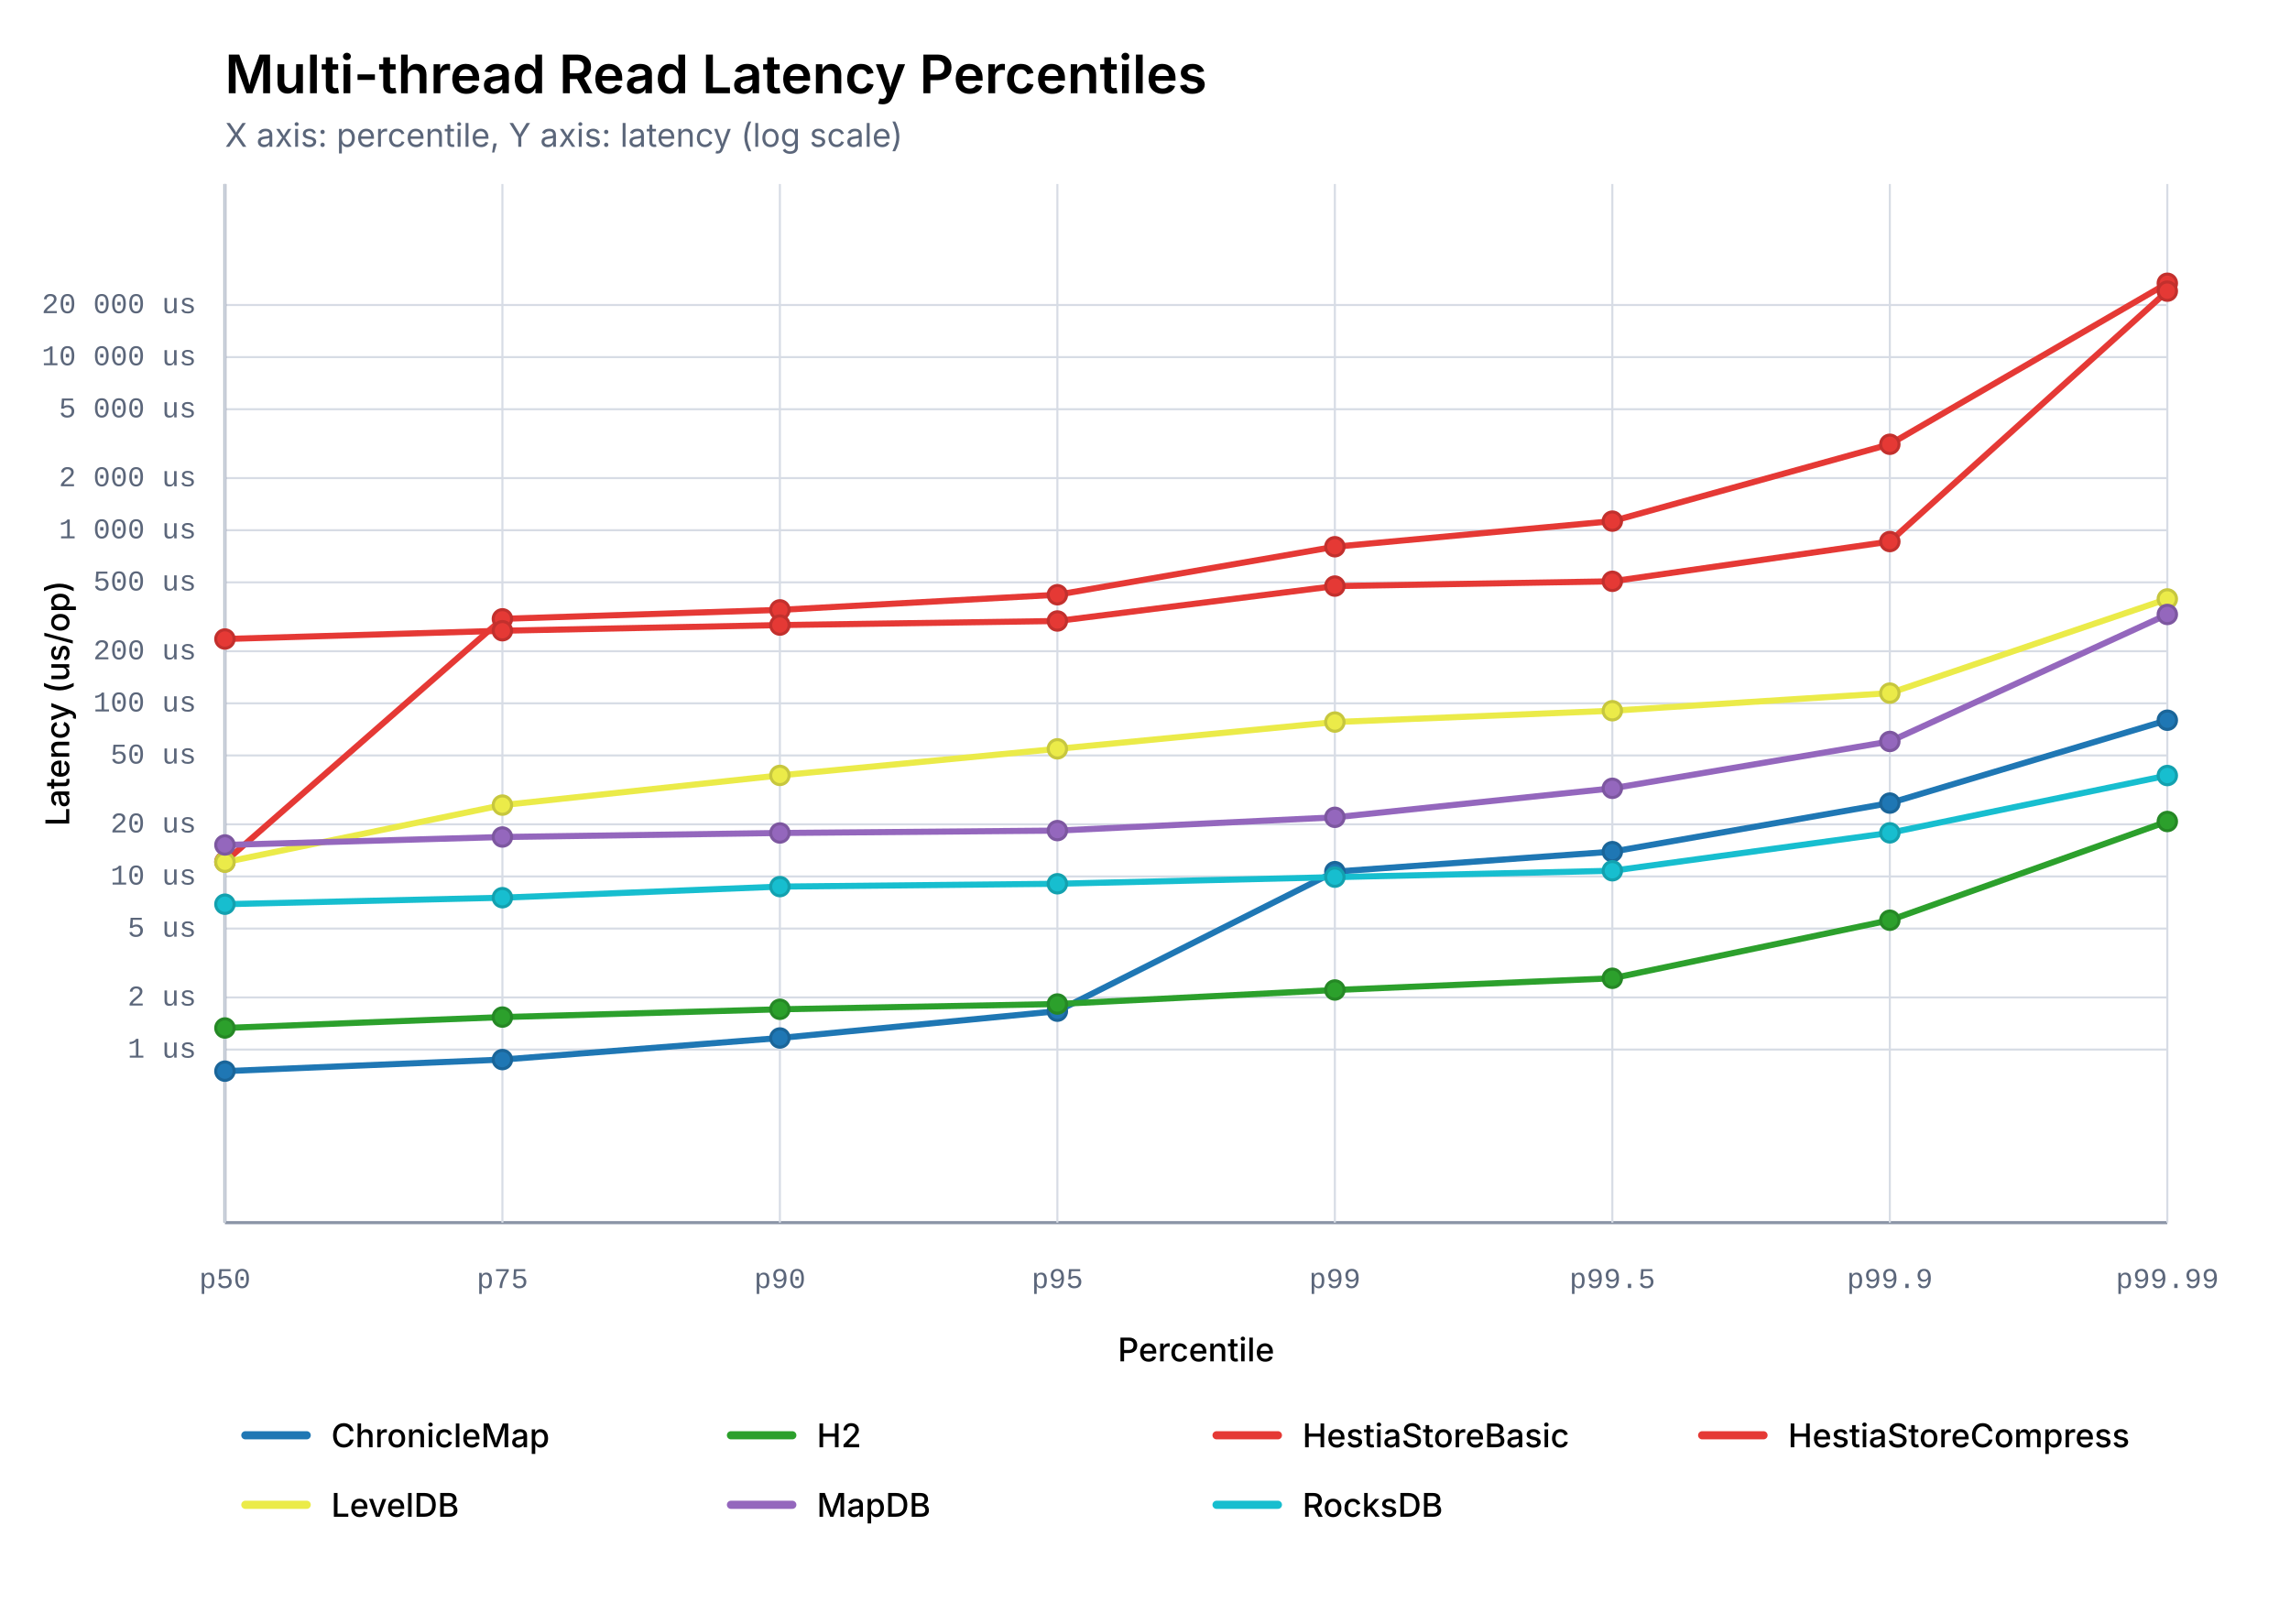
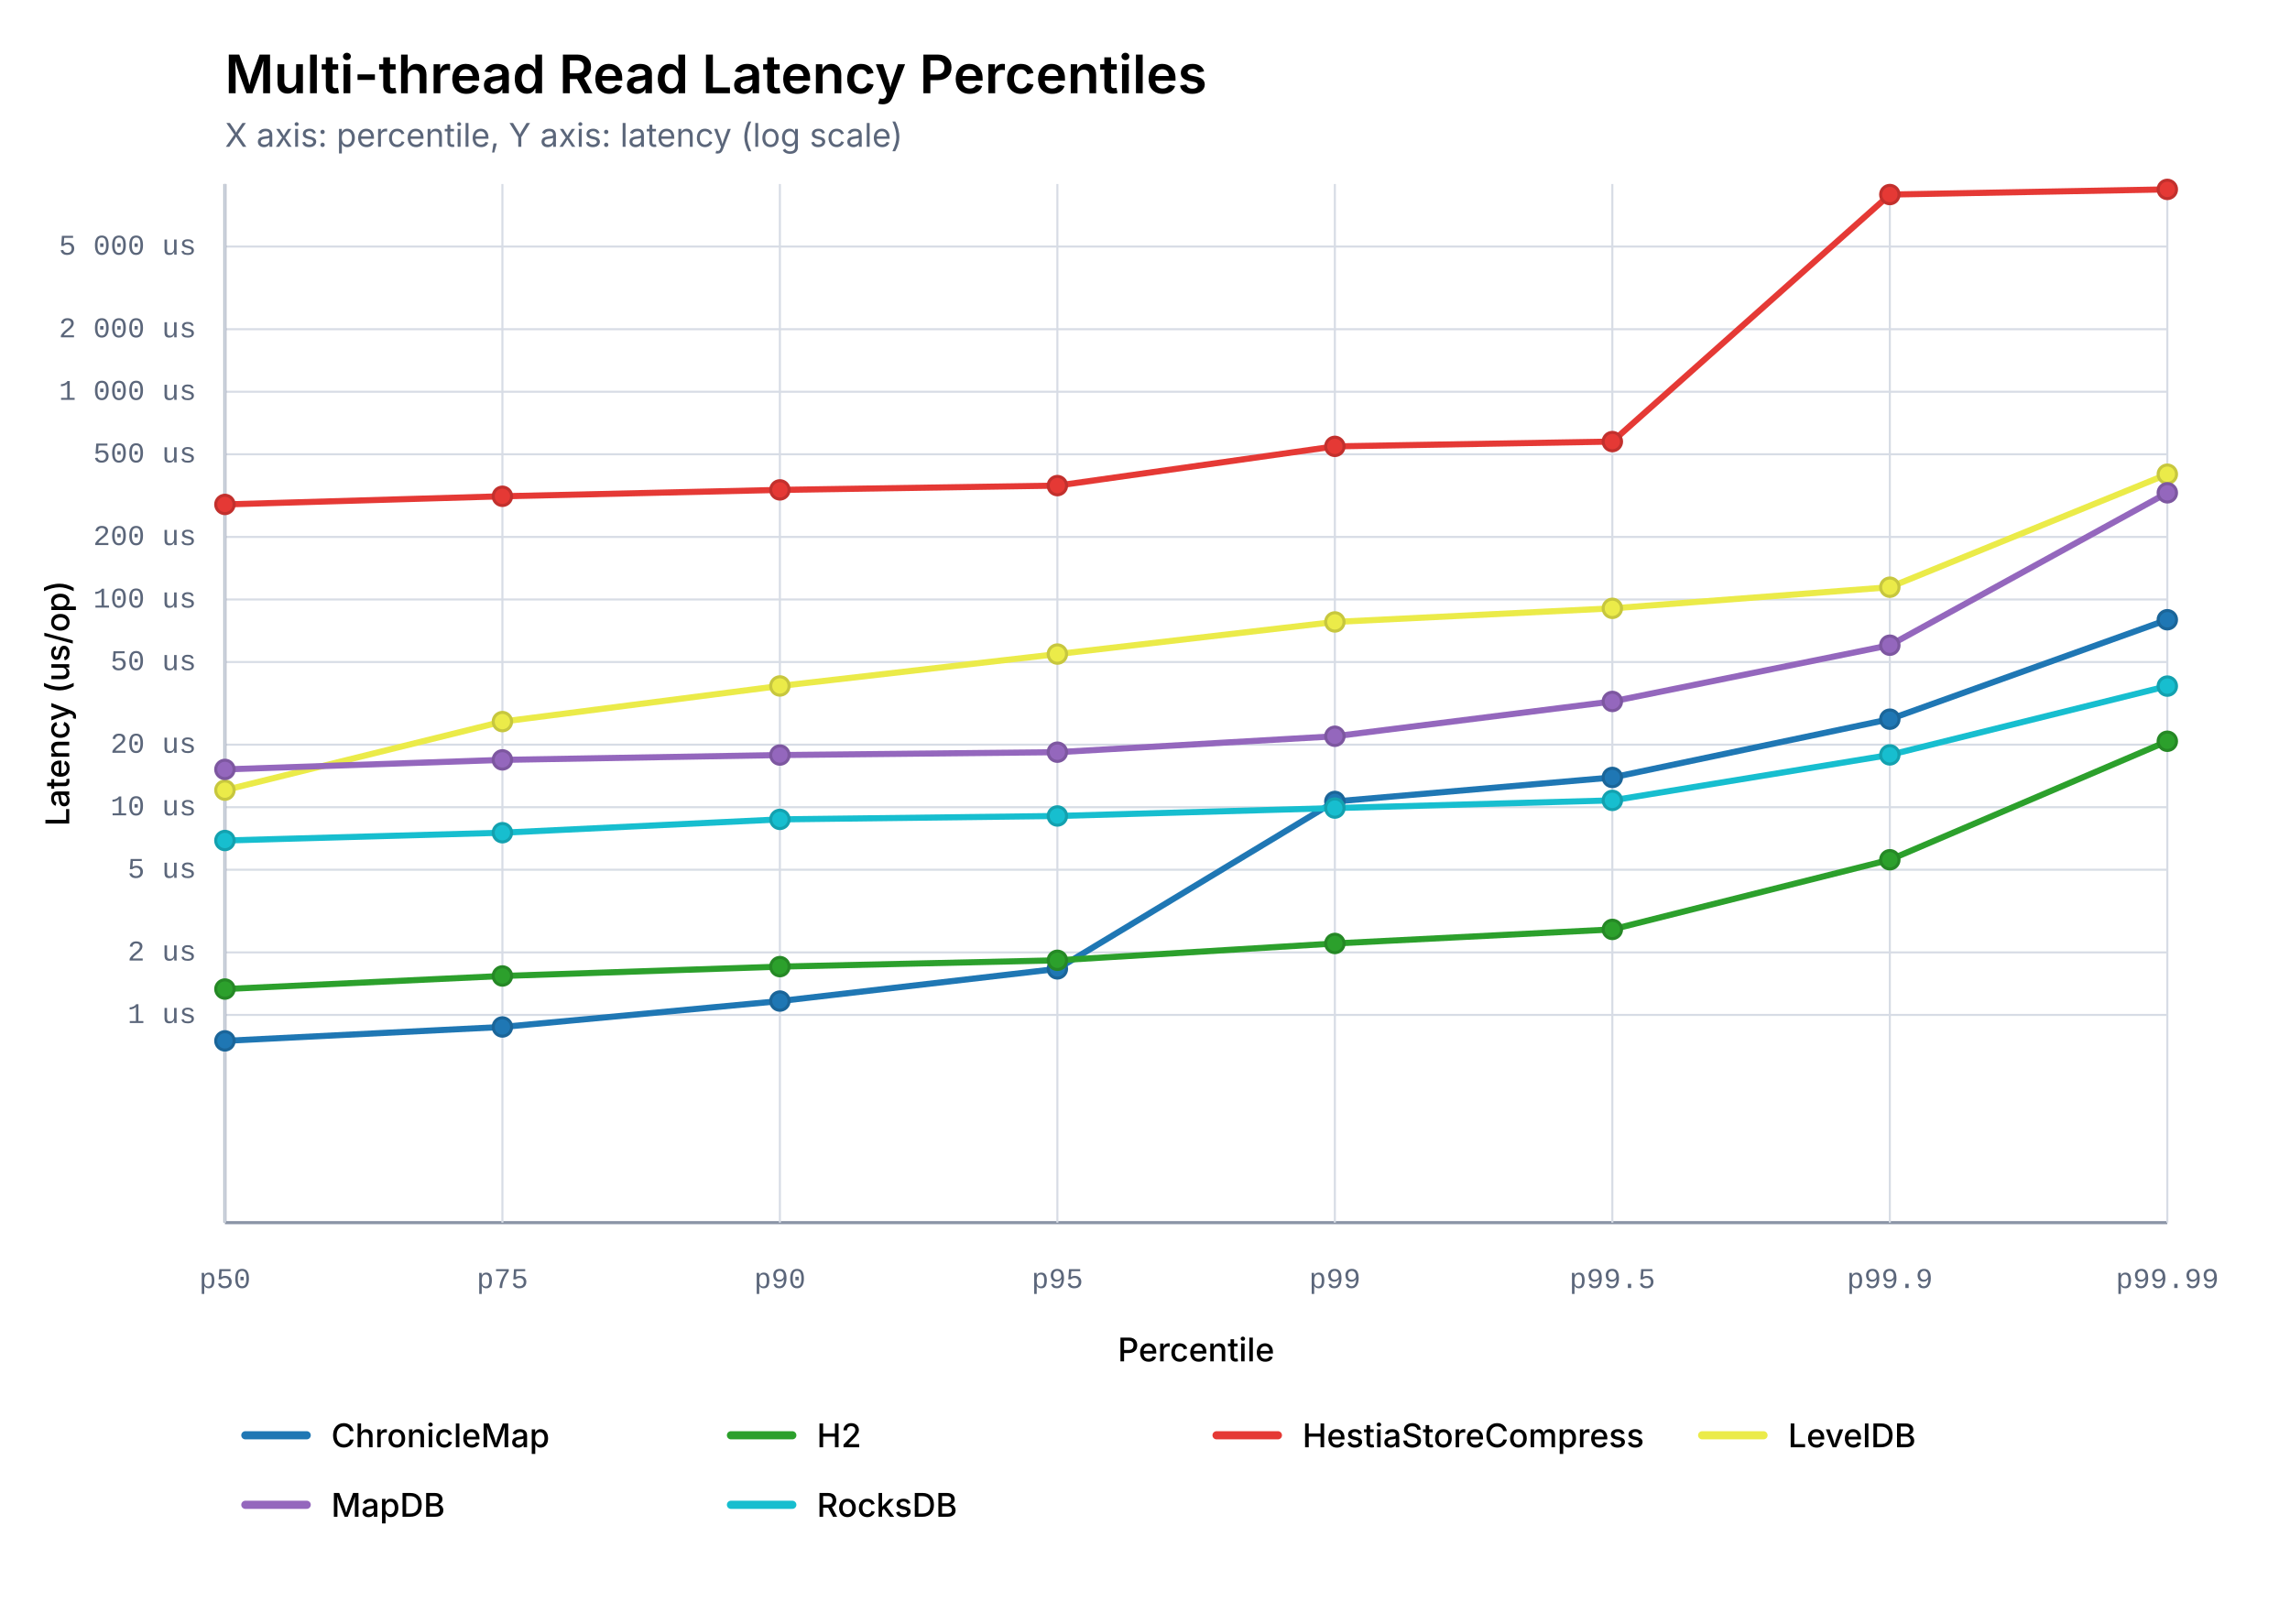
<svg xmlns="http://www.w3.org/2000/svg" width="1120" height="794" viewBox="0 0 1120 794">
  <style>
        text { fill: currentColor; dominant-baseline: middle; }
        .title { font: 600 26px "Inter", "Helvetica Neue", Arial, sans-serif; }
        .subtitle { font: 16px "Inter", "Helvetica Neue", Arial, sans-serif; fill: #5B667A; }
        .axis-label { font: 500 16px "Inter", "Helvetica Neue", Arial, sans-serif; }
        .tick { font: 14px "IBM Plex Mono", "Courier New", monospace; fill: #5B667A; }
        .legend { font: 500 16px "Inter", "Helvetica Neue", Arial, sans-serif; }
        .grid { stroke: #D7DCE5; stroke-width: 1; fill: none; }
        .axis { stroke: #8A94A6; stroke-width: 1.5; fill: none; }
    </style>
  <text class="title" x="110" y="36">Multi-thread Read Latency Percentiles</text>
  <text class="subtitle" x="110" y="66">X axis: percentile, Y axis: latency (log scale)</text>
-   <line class="grid" x1="110" y1="513.333" x2="1060" y2="513.333" />
-   <text class="tick" x="96" y="513.333" text-anchor="end">1 us</text>
-   <line class="grid" x1="110" y1="487.846" x2="1060" y2="487.846" />
-   <text class="tick" x="96" y="487.846" text-anchor="end">2 us</text>
-   <line class="grid" x1="110" y1="454.154" x2="1060" y2="454.154" />
-   <text class="tick" x="96" y="454.154" text-anchor="end">5 us</text>
-   <line class="grid" x1="110" y1="428.667" x2="1060" y2="428.667" />
-   <text class="tick" x="96" y="428.667" text-anchor="end">10 us</text>
-   <line class="grid" x1="110" y1="403.179" x2="1060" y2="403.179" />
-   <text class="tick" x="96" y="403.179" text-anchor="end">20 us</text>
-   <line class="grid" x1="110" y1="369.487" x2="1060" y2="369.487" />
-   <text class="tick" x="96" y="369.487" text-anchor="end">50 us</text>
-   <line class="grid" x1="110" y1="344.0" x2="1060" y2="344.0" />
-   <text class="tick" x="96" y="344.0" text-anchor="end">100 us</text>
-   <line class="grid" x1="110" y1="318.513" x2="1060" y2="318.513" />
-   <text class="tick" x="96" y="318.513" text-anchor="end">200 us</text>
-   <line class="grid" x1="110" y1="284.821" x2="1060" y2="284.821" />
-   <text class="tick" x="96" y="284.821" text-anchor="end">500 us</text>
-   <line class="grid" x1="110" y1="259.333" x2="1060" y2="259.333" />
-   <text class="tick" x="96" y="259.333" text-anchor="end">1 000 us</text>
-   <line class="grid" x1="110" y1="233.846" x2="1060" y2="233.846" />
-   <text class="tick" x="96" y="233.846" text-anchor="end">2 000 us</text>
-   <line class="grid" x1="110" y1="200.154" x2="1060" y2="200.154" />
-   <text class="tick" x="96" y="200.154" text-anchor="end">5 000 us</text>
-   <line class="grid" x1="110" y1="174.667" x2="1060" y2="174.667" />
-   <text class="tick" x="96" y="174.667" text-anchor="end">10 000 us</text>
-   <line class="grid" x1="110" y1="149.179" x2="1060" y2="149.179" />
-   <text class="tick" x="96" y="149.179" text-anchor="end">20 000 us</text>
+   <line class="grid" x1="110" y1="496.4" x2="1060" y2="496.4" />
+   <text class="tick" x="96" y="496.4" text-anchor="end">1 us</text>
+   <line class="grid" x1="110" y1="465.815" x2="1060" y2="465.815" />
+   <text class="tick" x="96" y="465.815" text-anchor="end">2 us</text>
+   <line class="grid" x1="110" y1="425.385" x2="1060" y2="425.385" />
+   <text class="tick" x="96" y="425.385" text-anchor="end">5 us</text>
+   <line class="grid" x1="110" y1="394.8" x2="1060" y2="394.8" />
+   <text class="tick" x="96" y="394.8" text-anchor="end">10 us</text>
+   <line class="grid" x1="110" y1="364.215" x2="1060" y2="364.215" />
+   <text class="tick" x="96" y="364.215" text-anchor="end">20 us</text>
+   <line class="grid" x1="110" y1="323.785" x2="1060" y2="323.785" />
+   <text class="tick" x="96" y="323.785" text-anchor="end">50 us</text>
+   <line class="grid" x1="110" y1="293.2" x2="1060" y2="293.2" />
+   <text class="tick" x="96" y="293.2" text-anchor="end">100 us</text>
+   <line class="grid" x1="110" y1="262.615" x2="1060" y2="262.615" />
+   <text class="tick" x="96" y="262.615" text-anchor="end">200 us</text>
+   <line class="grid" x1="110" y1="222.185" x2="1060" y2="222.185" />
+   <text class="tick" x="96" y="222.185" text-anchor="end">500 us</text>
+   <line class="grid" x1="110" y1="191.6" x2="1060" y2="191.6" />
+   <text class="tick" x="96" y="191.6" text-anchor="end">1 000 us</text>
+   <line class="grid" x1="110" y1="161.015" x2="1060" y2="161.015" />
+   <text class="tick" x="96" y="161.015" text-anchor="end">2 000 us</text>
+   <line class="grid" x1="110" y1="120.585" x2="1060" y2="120.585" />
+   <text class="tick" x="96" y="120.585" text-anchor="end">5 000 us</text>
  <line class="axis" x1="110" y1="598" x2="1060" y2="598" />
  <line class="axis" x1="110" y1="90" x2="110" y2="598" />
  <line class="grid" x1="110.0" y1="90" x2="110.0" y2="598" />
  <text class="tick" x="110.0" y="626" text-anchor="middle">p50</text>
  <line class="grid" x1="245.714" y1="90" x2="245.714" y2="598" />
  <text class="tick" x="245.714" y="626" text-anchor="middle">p75</text>
  <line class="grid" x1="381.429" y1="90" x2="381.429" y2="598" />
  <text class="tick" x="381.429" y="626" text-anchor="middle">p90</text>
  <line class="grid" x1="517.143" y1="90" x2="517.143" y2="598" />
  <text class="tick" x="517.143" y="626" text-anchor="middle">p95</text>
  <line class="grid" x1="652.857" y1="90" x2="652.857" y2="598" />
  <text class="tick" x="652.857" y="626" text-anchor="middle">p99</text>
  <line class="grid" x1="788.571" y1="90" x2="788.571" y2="598" />
  <text class="tick" x="788.571" y="626" text-anchor="middle">p99.5</text>
  <line class="grid" x1="924.286" y1="90" x2="924.286" y2="598" />
  <text class="tick" x="924.286" y="626" text-anchor="middle">p99.9</text>
  <line class="grid" x1="1060.0" y1="90" x2="1060.0" y2="598" />
  <text class="tick" x="1060.0" y="626" text-anchor="middle">p99.99</text>
  <text class="axis-label" x="585" y="660" text-anchor="middle">Percentile</text>
  <text class="axis-label" x="28" y="344" transform="rotate(-90 28 344)" text-anchor="middle">Latency (us/op)</text>
-   <polyline points="110.00,523.91 245.71,518.24 381.43,507.69 517.14,494.56 652.86,426.33 788.57,416.55 924.29,392.79 1060.00,352.26" fill="none" stroke="#1F77B4" stroke-width="3" stroke-linejoin="round" stroke-linecap="round" />
-   <circle cx="110.0" cy="523.911" r="4.5" fill="#1F77B4" stroke="#1A6599" stroke-width="1.5" />
-   <circle cx="245.714" cy="518.243" r="4.5" fill="#1F77B4" stroke="#1A6599" stroke-width="1.5" />
-   <circle cx="381.429" cy="507.686" r="4.5" fill="#1F77B4" stroke="#1A6599" stroke-width="1.5" />
-   <circle cx="517.143" cy="494.565" r="4.5" fill="#1F77B4" stroke="#1A6599" stroke-width="1.5" />
-   <circle cx="652.857" cy="426.33" r="4.5" fill="#1F77B4" stroke="#1A6599" stroke-width="1.5" />
-   <circle cx="788.571" cy="416.548" r="4.5" fill="#1F77B4" stroke="#1A6599" stroke-width="1.5" />
-   <circle cx="924.286" cy="392.793" r="4.5" fill="#1F77B4" stroke="#1A6599" stroke-width="1.5" />
-   <circle cx="1060.0" cy="352.264" r="4.5" fill="#1F77B4" stroke="#1A6599" stroke-width="1.5" />
-   <polyline points="110.00,502.79 245.71,497.46 381.43,493.65 517.14,491.07 652.86,484.21 788.57,478.48 924.29,450.09 1060.00,401.79" fill="none" stroke="#2CA02C" stroke-width="3" stroke-linejoin="round" stroke-linecap="round" />
-   <circle cx="110.0" cy="502.792" r="4.5" fill="#2CA02C" stroke="#258825" stroke-width="1.5" />
-   <circle cx="245.714" cy="497.457" r="4.5" fill="#2CA02C" stroke="#258825" stroke-width="1.5" />
-   <circle cx="381.429" cy="493.649" r="4.5" fill="#2CA02C" stroke="#258825" stroke-width="1.5" />
-   <circle cx="517.143" cy="491.072" r="4.5" fill="#2CA02C" stroke="#258825" stroke-width="1.5" />
-   <circle cx="652.857" cy="484.208" r="4.5" fill="#2CA02C" stroke="#258825" stroke-width="1.5" />
-   <circle cx="788.571" cy="478.483" r="4.5" fill="#2CA02C" stroke="#258825" stroke-width="1.5" />
-   <circle cx="924.286" cy="450.092" r="4.5" fill="#2CA02C" stroke="#258825" stroke-width="1.5" />
-   <circle cx="1060.0" cy="401.794" r="4.5" fill="#2CA02C" stroke="#258825" stroke-width="1.5" />
-   <polyline points="110.00,421.48 245.71,302.67 381.43,298.29 517.14,290.89 652.86,267.41 788.57,254.89 924.29,217.29 1060.00,138.55" fill="none" stroke="#E53935" stroke-width="3" stroke-linejoin="round" stroke-linecap="round" />
-   <circle cx="110.0" cy="421.476" r="4.5" fill="#E53935" stroke="#C2302D" stroke-width="1.5" />
-   <circle cx="245.714" cy="302.67" r="4.5" fill="#E53935" stroke="#C2302D" stroke-width="1.5" />
-   <circle cx="381.429" cy="298.292" r="4.5" fill="#E53935" stroke="#C2302D" stroke-width="1.5" />
-   <circle cx="517.143" cy="290.889" r="4.5" fill="#E53935" stroke="#C2302D" stroke-width="1.5" />
-   <circle cx="652.857" cy="267.409" r="4.5" fill="#E53935" stroke="#C2302D" stroke-width="1.5" />
-   <circle cx="788.571" cy="254.89" r="4.5" fill="#E53935" stroke="#C2302D" stroke-width="1.5" />
-   <circle cx="924.286" cy="217.289" r="4.5" fill="#E53935" stroke="#C2302D" stroke-width="1.5" />
-   <circle cx="1060.0" cy="138.547" r="4.5" fill="#E53935" stroke="#C2302D" stroke-width="1.5" />
-   <polyline points="110.00,312.54 245.71,308.49 381.43,305.73 517.14,303.73 652.86,286.66 788.57,284.32 924.29,264.87 1060.00,142.40" fill="none" stroke="#E53935" stroke-width="3" stroke-linejoin="round" stroke-linecap="round" />
-   <circle cx="110.0" cy="312.542" r="4.5" fill="#E53935" stroke="#C2302D" stroke-width="1.5" />
-   <circle cx="245.714" cy="308.492" r="4.5" fill="#E53935" stroke="#C2302D" stroke-width="1.5" />
-   <circle cx="381.429" cy="305.731" r="4.5" fill="#E53935" stroke="#C2302D" stroke-width="1.5" />
-   <circle cx="517.143" cy="303.726" r="4.5" fill="#E53935" stroke="#C2302D" stroke-width="1.5" />
-   <circle cx="652.857" cy="286.656" r="4.5" fill="#E53935" stroke="#C2302D" stroke-width="1.5" />
-   <circle cx="788.571" cy="284.318" r="4.5" fill="#E53935" stroke="#C2302D" stroke-width="1.5" />
-   <circle cx="924.286" cy="264.872" r="4.5" fill="#E53935" stroke="#C2302D" stroke-width="1.5" />
-   <circle cx="1060.0" cy="142.396" r="4.5" fill="#E53935" stroke="#C2302D" stroke-width="1.5" />
-   <polyline points="110.00,421.72 245.71,393.78 381.43,379.25 517.14,366.26 652.86,353.16 788.57,347.62 924.29,339.00 1060.00,292.94" fill="none" stroke="#ebeb49" stroke-width="3" stroke-linejoin="round" stroke-linecap="round" />
-   <circle cx="110.0" cy="421.718" r="4.5" fill="#ebeb49" stroke="#C7C73E" stroke-width="1.5" />
-   <circle cx="245.714" cy="393.782" r="4.5" fill="#ebeb49" stroke="#C7C73E" stroke-width="1.5" />
-   <circle cx="381.429" cy="379.255" r="4.5" fill="#ebeb49" stroke="#C7C73E" stroke-width="1.5" />
-   <circle cx="517.143" cy="366.256" r="4.5" fill="#ebeb49" stroke="#C7C73E" stroke-width="1.5" />
-   <circle cx="652.857" cy="353.159" r="4.5" fill="#ebeb49" stroke="#C7C73E" stroke-width="1.5" />
-   <circle cx="788.571" cy="347.62" r="4.5" fill="#ebeb49" stroke="#C7C73E" stroke-width="1.5" />
-   <circle cx="924.286" cy="339.002" r="4.5" fill="#ebeb49" stroke="#C7C73E" stroke-width="1.5" />
-   <circle cx="1060.0" cy="292.943" r="4.5" fill="#ebeb49" stroke="#C7C73E" stroke-width="1.5" />
-   <polyline points="110.00,413.27 245.71,409.38 381.43,407.41 517.14,406.25 652.86,399.76 788.57,385.57 924.29,362.65 1060.00,300.53" fill="none" stroke="#9467BD" stroke-width="3" stroke-linejoin="round" stroke-linecap="round" />
-   <circle cx="110.0" cy="413.271" r="4.5" fill="#9467BD" stroke="#7D57A0" stroke-width="1.5" />
-   <circle cx="245.714" cy="409.381" r="4.5" fill="#9467BD" stroke="#7D57A0" stroke-width="1.5" />
-   <circle cx="381.429" cy="407.415" r="4.5" fill="#9467BD" stroke="#7D57A0" stroke-width="1.5" />
-   <circle cx="517.143" cy="406.245" r="4.5" fill="#9467BD" stroke="#7D57A0" stroke-width="1.5" />
-   <circle cx="652.857" cy="399.755" r="4.5" fill="#9467BD" stroke="#7D57A0" stroke-width="1.5" />
-   <circle cx="788.571" cy="385.568" r="4.5" fill="#9467BD" stroke="#7D57A0" stroke-width="1.5" />
-   <circle cx="924.286" cy="362.646" r="4.5" fill="#9467BD" stroke="#7D57A0" stroke-width="1.5" />
-   <circle cx="1060.0" cy="300.531" r="4.5" fill="#9467BD" stroke="#7D57A0" stroke-width="1.5" />
-   <polyline points="110.00,442.25 245.71,439.07 381.43,433.64 517.14,432.25 652.86,429.02 788.57,425.89 924.29,407.35 1060.00,379.32" fill="none" stroke="#17BECF" stroke-width="3" stroke-linejoin="round" stroke-linecap="round" />
-   <circle cx="110.0" cy="442.247" r="4.5" fill="#17BECF" stroke="#13A1AF" stroke-width="1.5" />
-   <circle cx="245.714" cy="439.069" r="4.5" fill="#17BECF" stroke="#13A1AF" stroke-width="1.5" />
-   <circle cx="381.429" cy="433.636" r="4.5" fill="#17BECF" stroke="#13A1AF" stroke-width="1.5" />
-   <circle cx="517.143" cy="432.248" r="4.5" fill="#17BECF" stroke="#13A1AF" stroke-width="1.5" />
-   <circle cx="652.857" cy="429.021" r="4.5" fill="#17BECF" stroke="#13A1AF" stroke-width="1.5" />
-   <circle cx="788.571" cy="425.891" r="4.5" fill="#17BECF" stroke="#13A1AF" stroke-width="1.5" />
-   <circle cx="924.286" cy="407.349" r="4.5" fill="#17BECF" stroke="#13A1AF" stroke-width="1.5" />
-   <circle cx="1060.0" cy="379.316" r="4.5" fill="#17BECF" stroke="#13A1AF" stroke-width="1.5" />
+   <polyline points="110.00,509.09 245.71,502.29 381.43,489.62 517.14,473.88 652.86,392.00 788.57,380.26 924.29,351.75 1060.00,303.12" fill="none" stroke="#1F77B4" stroke-width="3" stroke-linejoin="round" stroke-linecap="round" />
+   <circle cx="110.0" cy="509.094" r="4.5" fill="#1F77B4" stroke="#1A6599" stroke-width="1.5" />
+   <circle cx="245.714" cy="502.292" r="4.5" fill="#1F77B4" stroke="#1A6599" stroke-width="1.5" />
+   <circle cx="381.429" cy="489.623" r="4.5" fill="#1F77B4" stroke="#1A6599" stroke-width="1.5" />
+   <circle cx="517.143" cy="473.878" r="4.5" fill="#1F77B4" stroke="#1A6599" stroke-width="1.5" />
+   <circle cx="652.857" cy="391.996" r="4.5" fill="#1F77B4" stroke="#1A6599" stroke-width="1.5" />
+   <circle cx="788.571" cy="380.257" r="4.5" fill="#1F77B4" stroke="#1A6599" stroke-width="1.5" />
+   <circle cx="924.286" cy="351.752" r="4.5" fill="#1F77B4" stroke="#1A6599" stroke-width="1.5" />
+   <circle cx="1060.0" cy="303.117" r="4.5" fill="#1F77B4" stroke="#1A6599" stroke-width="1.5" />
+   <polyline points="110.00,483.75 245.71,477.35 381.43,472.78 517.14,469.69 652.86,461.45 788.57,454.58 924.29,420.51 1060.00,362.55" fill="none" stroke="#2CA02C" stroke-width="3" stroke-linejoin="round" stroke-linecap="round" />
+   <circle cx="110.0" cy="483.75" r="4.5" fill="#2CA02C" stroke="#258825" stroke-width="1.5" />
+   <circle cx="245.714" cy="477.348" r="4.5" fill="#2CA02C" stroke="#258825" stroke-width="1.5" />
+   <circle cx="381.429" cy="472.779" r="4.5" fill="#2CA02C" stroke="#258825" stroke-width="1.5" />
+   <circle cx="517.143" cy="469.687" r="4.5" fill="#2CA02C" stroke="#258825" stroke-width="1.5" />
+   <circle cx="652.857" cy="461.45" r="4.5" fill="#2CA02C" stroke="#258825" stroke-width="1.5" />
+   <circle cx="788.571" cy="454.579" r="4.5" fill="#2CA02C" stroke="#258825" stroke-width="1.5" />
+   <circle cx="924.286" cy="420.51" r="4.5" fill="#2CA02C" stroke="#258825" stroke-width="1.5" />
+   <circle cx="1060.0" cy="362.553" r="4.5" fill="#2CA02C" stroke="#258825" stroke-width="1.5" />
+   <polyline points="110.00,246.72 245.71,242.73 381.43,239.61 517.14,237.51 652.86,218.32 788.57,215.98 924.29,95.16 1060.00,92.63" fill="none" stroke="#E53935" stroke-width="3" stroke-linejoin="round" stroke-linecap="round" />
+   <circle cx="110.0" cy="246.722" r="4.5" fill="#E53935" stroke="#C2302D" stroke-width="1.5" />
+   <circle cx="245.714" cy="242.732" r="4.5" fill="#E53935" stroke="#C2302D" stroke-width="1.5" />
+   <circle cx="381.429" cy="239.606" r="4.5" fill="#E53935" stroke="#C2302D" stroke-width="1.5" />
+   <circle cx="517.143" cy="237.511" r="4.5" fill="#E53935" stroke="#C2302D" stroke-width="1.5" />
+   <circle cx="652.857" cy="218.318" r="4.5" fill="#E53935" stroke="#C2302D" stroke-width="1.5" />
+   <circle cx="788.571" cy="215.98" r="4.5" fill="#E53935" stroke="#C2302D" stroke-width="1.5" />
+   <circle cx="924.286" cy="95.159" r="4.5" fill="#E53935" stroke="#C2302D" stroke-width="1.5" />
+   <circle cx="1060.0" cy="92.633" r="4.5" fill="#E53935" stroke="#C2302D" stroke-width="1.5" />
+   <polyline points="110.00,386.46 245.71,352.94 381.43,335.51 517.14,319.91 652.86,304.19 788.57,297.54 924.29,287.20 1060.00,231.93" fill="none" stroke="#ebeb49" stroke-width="3" stroke-linejoin="round" stroke-linecap="round" />
+   <circle cx="110.0" cy="386.462" r="4.5" fill="#ebeb49" stroke="#C7C73E" stroke-width="1.5" />
+   <circle cx="245.714" cy="352.938" r="4.5" fill="#ebeb49" stroke="#C7C73E" stroke-width="1.5" />
+   <circle cx="381.429" cy="335.506" r="4.5" fill="#ebeb49" stroke="#C7C73E" stroke-width="1.5" />
+   <circle cx="517.143" cy="319.908" r="4.5" fill="#ebeb49" stroke="#C7C73E" stroke-width="1.5" />
+   <circle cx="652.857" cy="304.19" r="4.5" fill="#ebeb49" stroke="#C7C73E" stroke-width="1.5" />
+   <circle cx="788.571" cy="297.544" r="4.5" fill="#ebeb49" stroke="#C7C73E" stroke-width="1.5" />
+   <circle cx="924.286" cy="287.202" r="4.5" fill="#ebeb49" stroke="#C7C73E" stroke-width="1.5" />
+   <circle cx="1060.0" cy="231.932" r="4.5" fill="#ebeb49" stroke="#C7C73E" stroke-width="1.5" />
+   <polyline points="110.00,376.32 245.71,371.66 381.43,369.30 517.14,367.89 652.86,360.11 788.57,343.08 924.29,315.58 1060.00,241.04" fill="none" stroke="#9467BD" stroke-width="3" stroke-linejoin="round" stroke-linecap="round" />
+   <circle cx="110.0" cy="376.325" r="4.5" fill="#9467BD" stroke="#7D57A0" stroke-width="1.5" />
+   <circle cx="245.714" cy="371.657" r="4.5" fill="#9467BD" stroke="#7D57A0" stroke-width="1.5" />
+   <circle cx="381.429" cy="369.298" r="4.5" fill="#9467BD" stroke="#7D57A0" stroke-width="1.5" />
+   <circle cx="517.143" cy="367.895" r="4.5" fill="#9467BD" stroke="#7D57A0" stroke-width="1.5" />
+   <circle cx="652.857" cy="360.106" r="4.5" fill="#9467BD" stroke="#7D57A0" stroke-width="1.5" />
+   <circle cx="788.571" cy="343.081" r="4.5" fill="#9467BD" stroke="#7D57A0" stroke-width="1.5" />
+   <circle cx="924.286" cy="315.575" r="4.5" fill="#9467BD" stroke="#7D57A0" stroke-width="1.5" />
+   <circle cx="1060.0" cy="241.038" r="4.5" fill="#9467BD" stroke="#7D57A0" stroke-width="1.5" />
+   <polyline points="110.00,411.10 245.71,407.28 381.43,400.76 517.14,399.10 652.86,395.23 788.57,391.47 924.29,369.22 1060.00,335.58" fill="none" stroke="#17BECF" stroke-width="3" stroke-linejoin="round" stroke-linecap="round" />
+   <circle cx="110.0" cy="411.096" r="4.5" fill="#17BECF" stroke="#13A1AF" stroke-width="1.5" />
+   <circle cx="245.714" cy="407.282" r="4.5" fill="#17BECF" stroke="#13A1AF" stroke-width="1.5" />
+   <circle cx="381.429" cy="400.763" r="4.5" fill="#17BECF" stroke="#13A1AF" stroke-width="1.5" />
+   <circle cx="517.143" cy="399.097" r="4.5" fill="#17BECF" stroke="#13A1AF" stroke-width="1.5" />
+   <circle cx="652.857" cy="395.226" r="4.5" fill="#17BECF" stroke="#13A1AF" stroke-width="1.5" />
+   <circle cx="788.571" cy="391.47" r="4.5" fill="#17BECF" stroke="#13A1AF" stroke-width="1.5" />
+   <circle cx="924.286" cy="369.219" r="4.5" fill="#17BECF" stroke="#13A1AF" stroke-width="1.5" />
+   <circle cx="1060.0" cy="335.579" r="4.5" fill="#17BECF" stroke="#13A1AF" stroke-width="1.5" />
  <line x1="120.0" y1="702.0" x2="150.0" y2="702.0" stroke="#1F77B4" stroke-width="4" stroke-linecap="round" />
  <text class="legend" x="162.0" y="702.0">ChronicleMap</text>
  <line x1="357.5" y1="702.0" x2="387.5" y2="702.0" stroke="#2CA02C" stroke-width="4" stroke-linecap="round" />
  <text class="legend" x="399.5" y="702.0">H2</text>
  <line x1="595.0" y1="702.0" x2="625.0" y2="702.0" stroke="#E53935" stroke-width="4" stroke-linecap="round" />
-   <text class="legend" x="637.0" y="702.0">HestiaStoreBasic</text>
-   <line x1="832.5" y1="702.0" x2="862.5" y2="702.0" stroke="#E53935" stroke-width="4" stroke-linecap="round" />
-   <text class="legend" x="874.5" y="702.0">HestiaStoreCompress</text>
-   <line x1="120.0" y1="736.0" x2="150.0" y2="736.0" stroke="#ebeb49" stroke-width="4" stroke-linecap="round" />
-   <text class="legend" x="162.0" y="736.0">LevelDB</text>
-   <line x1="357.5" y1="736.0" x2="387.5" y2="736.0" stroke="#9467BD" stroke-width="4" stroke-linecap="round" />
-   <text class="legend" x="399.5" y="736.0">MapDB</text>
-   <line x1="595.0" y1="736.0" x2="625.0" y2="736.0" stroke="#17BECF" stroke-width="4" stroke-linecap="round" />
-   <text class="legend" x="637.0" y="736.0">RocksDB</text>
+   <text class="legend" x="637.0" y="702.0">HestiaStoreCompress</text>
+   <line x1="832.5" y1="702.0" x2="862.5" y2="702.0" stroke="#ebeb49" stroke-width="4" stroke-linecap="round" />
+   <text class="legend" x="874.5" y="702.0">LevelDB</text>
+   <line x1="120.0" y1="736.0" x2="150.0" y2="736.0" stroke="#9467BD" stroke-width="4" stroke-linecap="round" />
+   <text class="legend" x="162.0" y="736.0">MapDB</text>
+   <line x1="357.5" y1="736.0" x2="387.5" y2="736.0" stroke="#17BECF" stroke-width="4" stroke-linecap="round" />
+   <text class="legend" x="399.5" y="736.0">RocksDB</text>
</svg>
